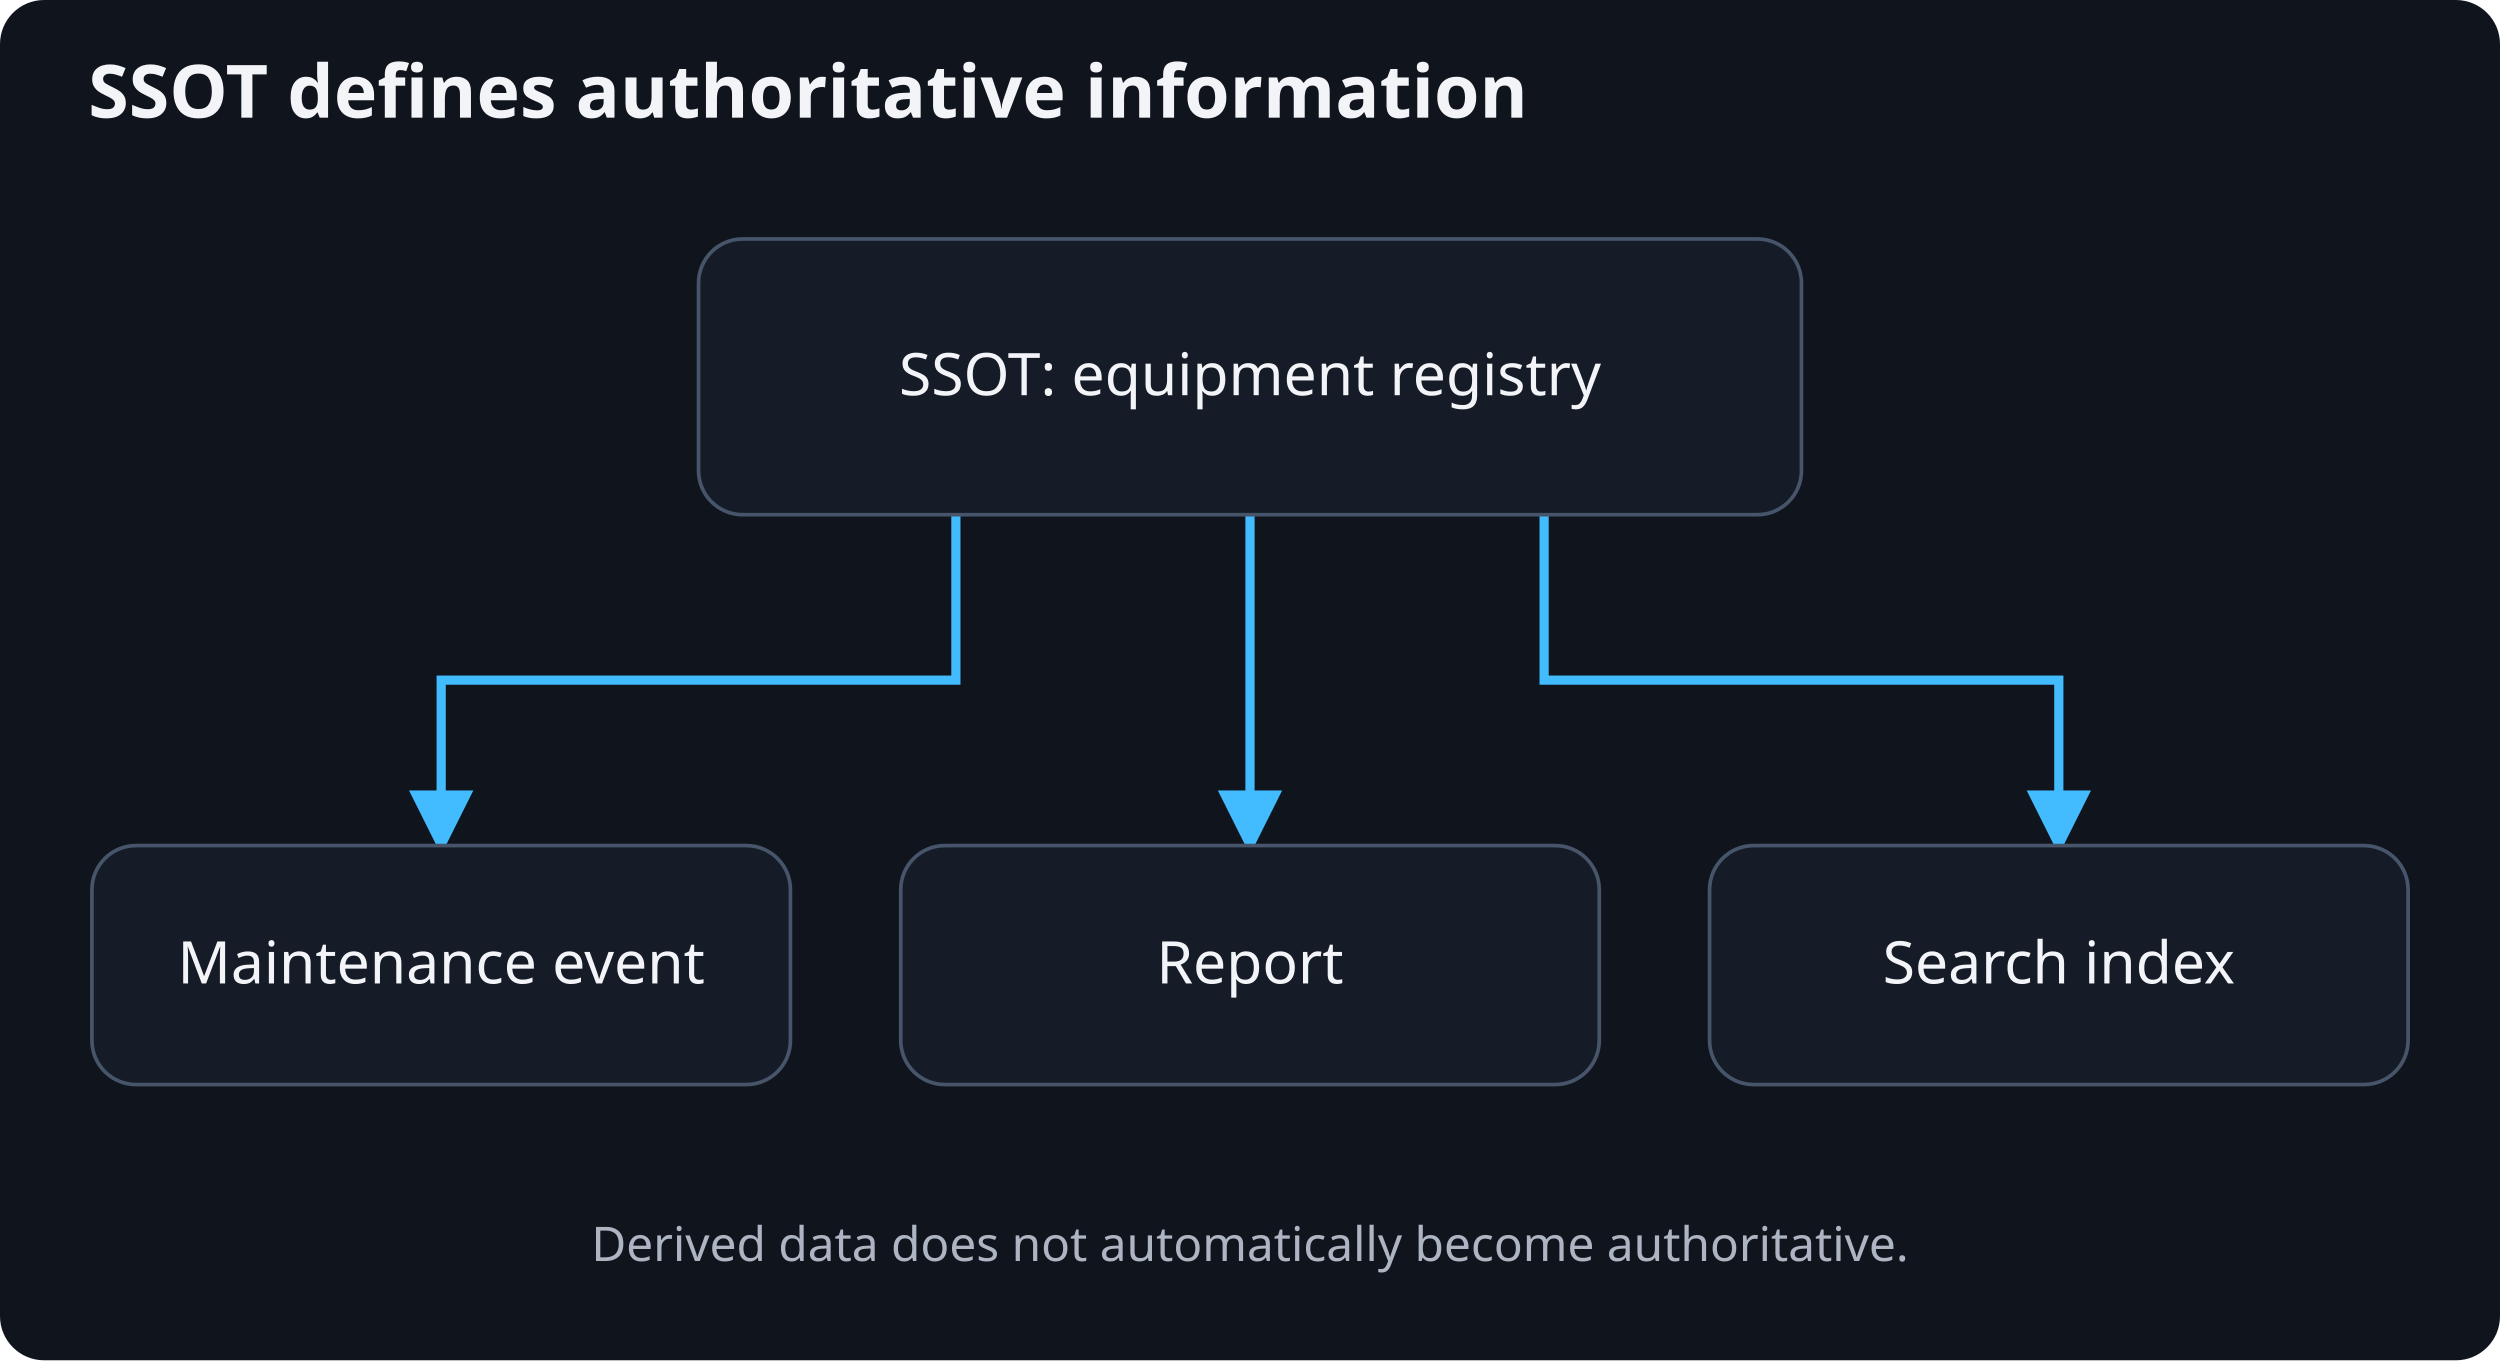
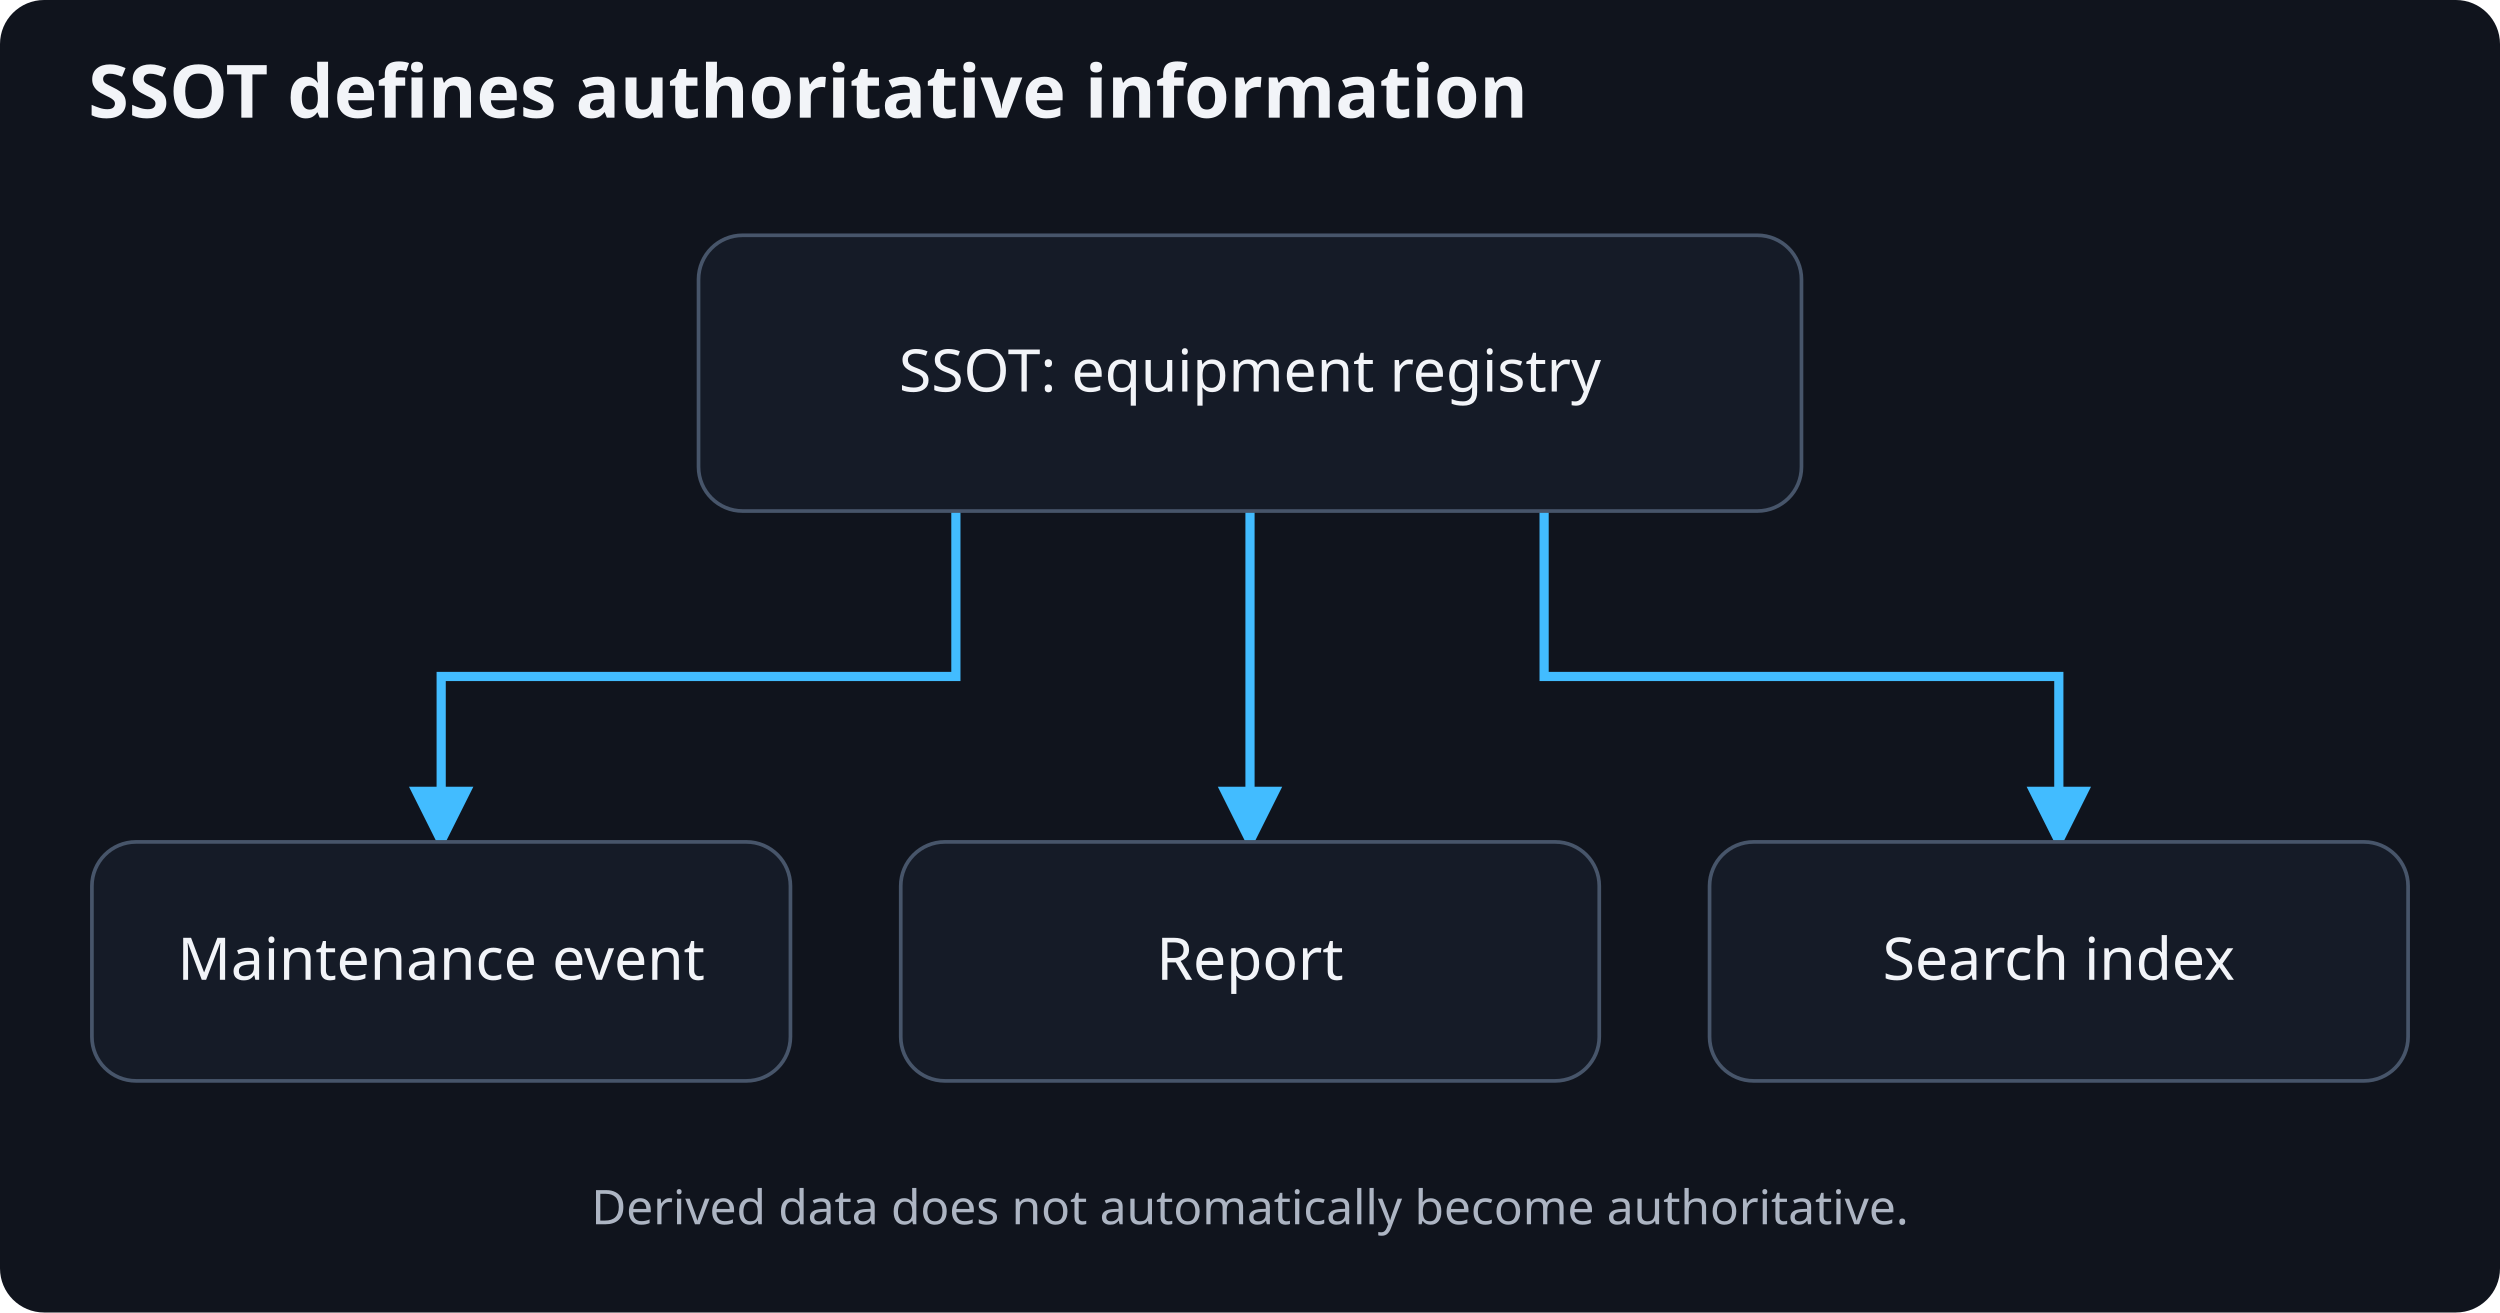
- <svg xmlns="http://www.w3.org/2000/svg" viewBox="0 0 680 370" role="img">
+ <svg xmlns="http://www.w3.org/2000/svg" viewBox="0 0 680 357" role="img">
  <defs>
    <marker id="blue" markerWidth="7" markerHeight="7" refX="6" refY="3.5" orient="auto-start-reverse">
      <path d="M0 0L7 3.5L0 7Z" fill="#42bcff" />
    </marker>
    <marker id="pink" markerWidth="7" markerHeight="7" refX="6" refY="3.5" orient="auto-start-reverse">
      <path d="M0 0L7 3.5L0 7Z" fill="#f451af" />
    </marker>
    <marker id="orange" markerWidth="7" markerHeight="7" refX="6" refY="3.5" orient="auto-start-reverse">
      <path d="M0 0L7 3.5L0 7Z" fill="#ffae63" />
    </marker>
    <marker id="green" markerWidth="7" markerHeight="7" refX="6" refY="3.5" orient="auto-start-reverse">
      <path d="M0 0L7 3.5L0 7Z" fill="#78d9a4" />
    </marker>
  </defs>
-   <rect width="680" height="370" rx="12" fill="#10141d" />
+   <rect width="680" height="357" rx="12" fill="#10141d" />
  <g font-family="system-ui,sans-serif">
    <text x="24" y="32" font-size="20" font-weight="700" fill="#f2f4f8">SSOT defines authoritative information</text>
-     <path d="M260 140V185H120V230" fill="none" stroke="#42bcff" stroke-width="2.5" marker-end="url(#blue)" />
-     <path d="M340 140V230" fill="none" stroke="#42bcff" stroke-width="2.5" marker-end="url(#blue)" />
-     <path d="M420 140V185H560V230" fill="none" stroke="#42bcff" stroke-width="2.5" marker-end="url(#blue)" />
-     <rect x="190" y="65" width="300" height="75" rx="12" fill="#151b27" stroke="#47556a" />
-     <text x="340" y="107.5" text-anchor="middle" font-size="16" fill="#f2f4f8">
+     <path transform="translate(0 -1)" d="M260 140V185H120V230" fill="none" stroke="#42bcff" stroke-width="2.5" marker-end="url(#blue)" />
+     <path transform="translate(0 -1)" d="M340 140V230" fill="none" stroke="#42bcff" stroke-width="2.5" marker-end="url(#blue)" />
+     <path transform="translate(0 -1)" d="M420 140V185H560V230" fill="none" stroke="#42bcff" stroke-width="2.5" marker-end="url(#blue)" />
+     <rect transform="translate(0 -1)" x="190" y="65" width="300" height="75" rx="12" fill="#151b27" stroke="#47556a" />
+     <text transform="translate(0 -1)" x="340" y="107.5" text-anchor="middle" font-size="16" fill="#f2f4f8">
      <tspan x="340" dy="0">SSOT: equipment registry</tspan>
    </text>
-     <rect x="25" y="230" width="190" height="65" rx="12" fill="#151b27" stroke="#47556a" />
-     <text x="120" y="267.5" text-anchor="middle" font-size="16" fill="#f2f4f8">
+     <rect transform="translate(0 -1)" x="25" y="230" width="190" height="65" rx="12" fill="#151b27" stroke="#47556a" />
+     <text transform="translate(0 -1)" x="120" y="267.5" text-anchor="middle" font-size="16" fill="#f2f4f8">
      <tspan x="120" dy="0">Maintenance event</tspan>
    </text>
-     <rect x="245" y="230" width="190" height="65" rx="12" fill="#151b27" stroke="#47556a" />
-     <text x="340" y="267.5" text-anchor="middle" font-size="16" fill="#f2f4f8">
+     <rect transform="translate(0 -1)" x="245" y="230" width="190" height="65" rx="12" fill="#151b27" stroke="#47556a" />
+     <text transform="translate(0 -1)" x="340" y="267.5" text-anchor="middle" font-size="16" fill="#f2f4f8">
      <tspan x="340" dy="0">Report</tspan>
    </text>
-     <rect x="465" y="230" width="190" height="65" rx="12" fill="#151b27" stroke="#47556a" />
-     <text x="560" y="267.5" text-anchor="middle" font-size="16" fill="#f2f4f8">
+     <rect transform="translate(0 -1)" x="465" y="230" width="190" height="65" rx="12" fill="#151b27" stroke="#47556a" />
+     <text transform="translate(0 -1)" x="560" y="267.5" text-anchor="middle" font-size="16" fill="#f2f4f8">
      <tspan x="560" dy="0">Search index</tspan>
    </text>
-     <text x="340" y="343" text-anchor="middle" font-size="13" fill="#adb5c3">
+     <text transform="translate(0 -10)" x="340" y="343" text-anchor="middle" font-size="13" fill="#adb5c3">
      <tspan x="340" dy="0">Derived data does not automatically become authoritative.</tspan>
    </text>
  </g>
</svg>
